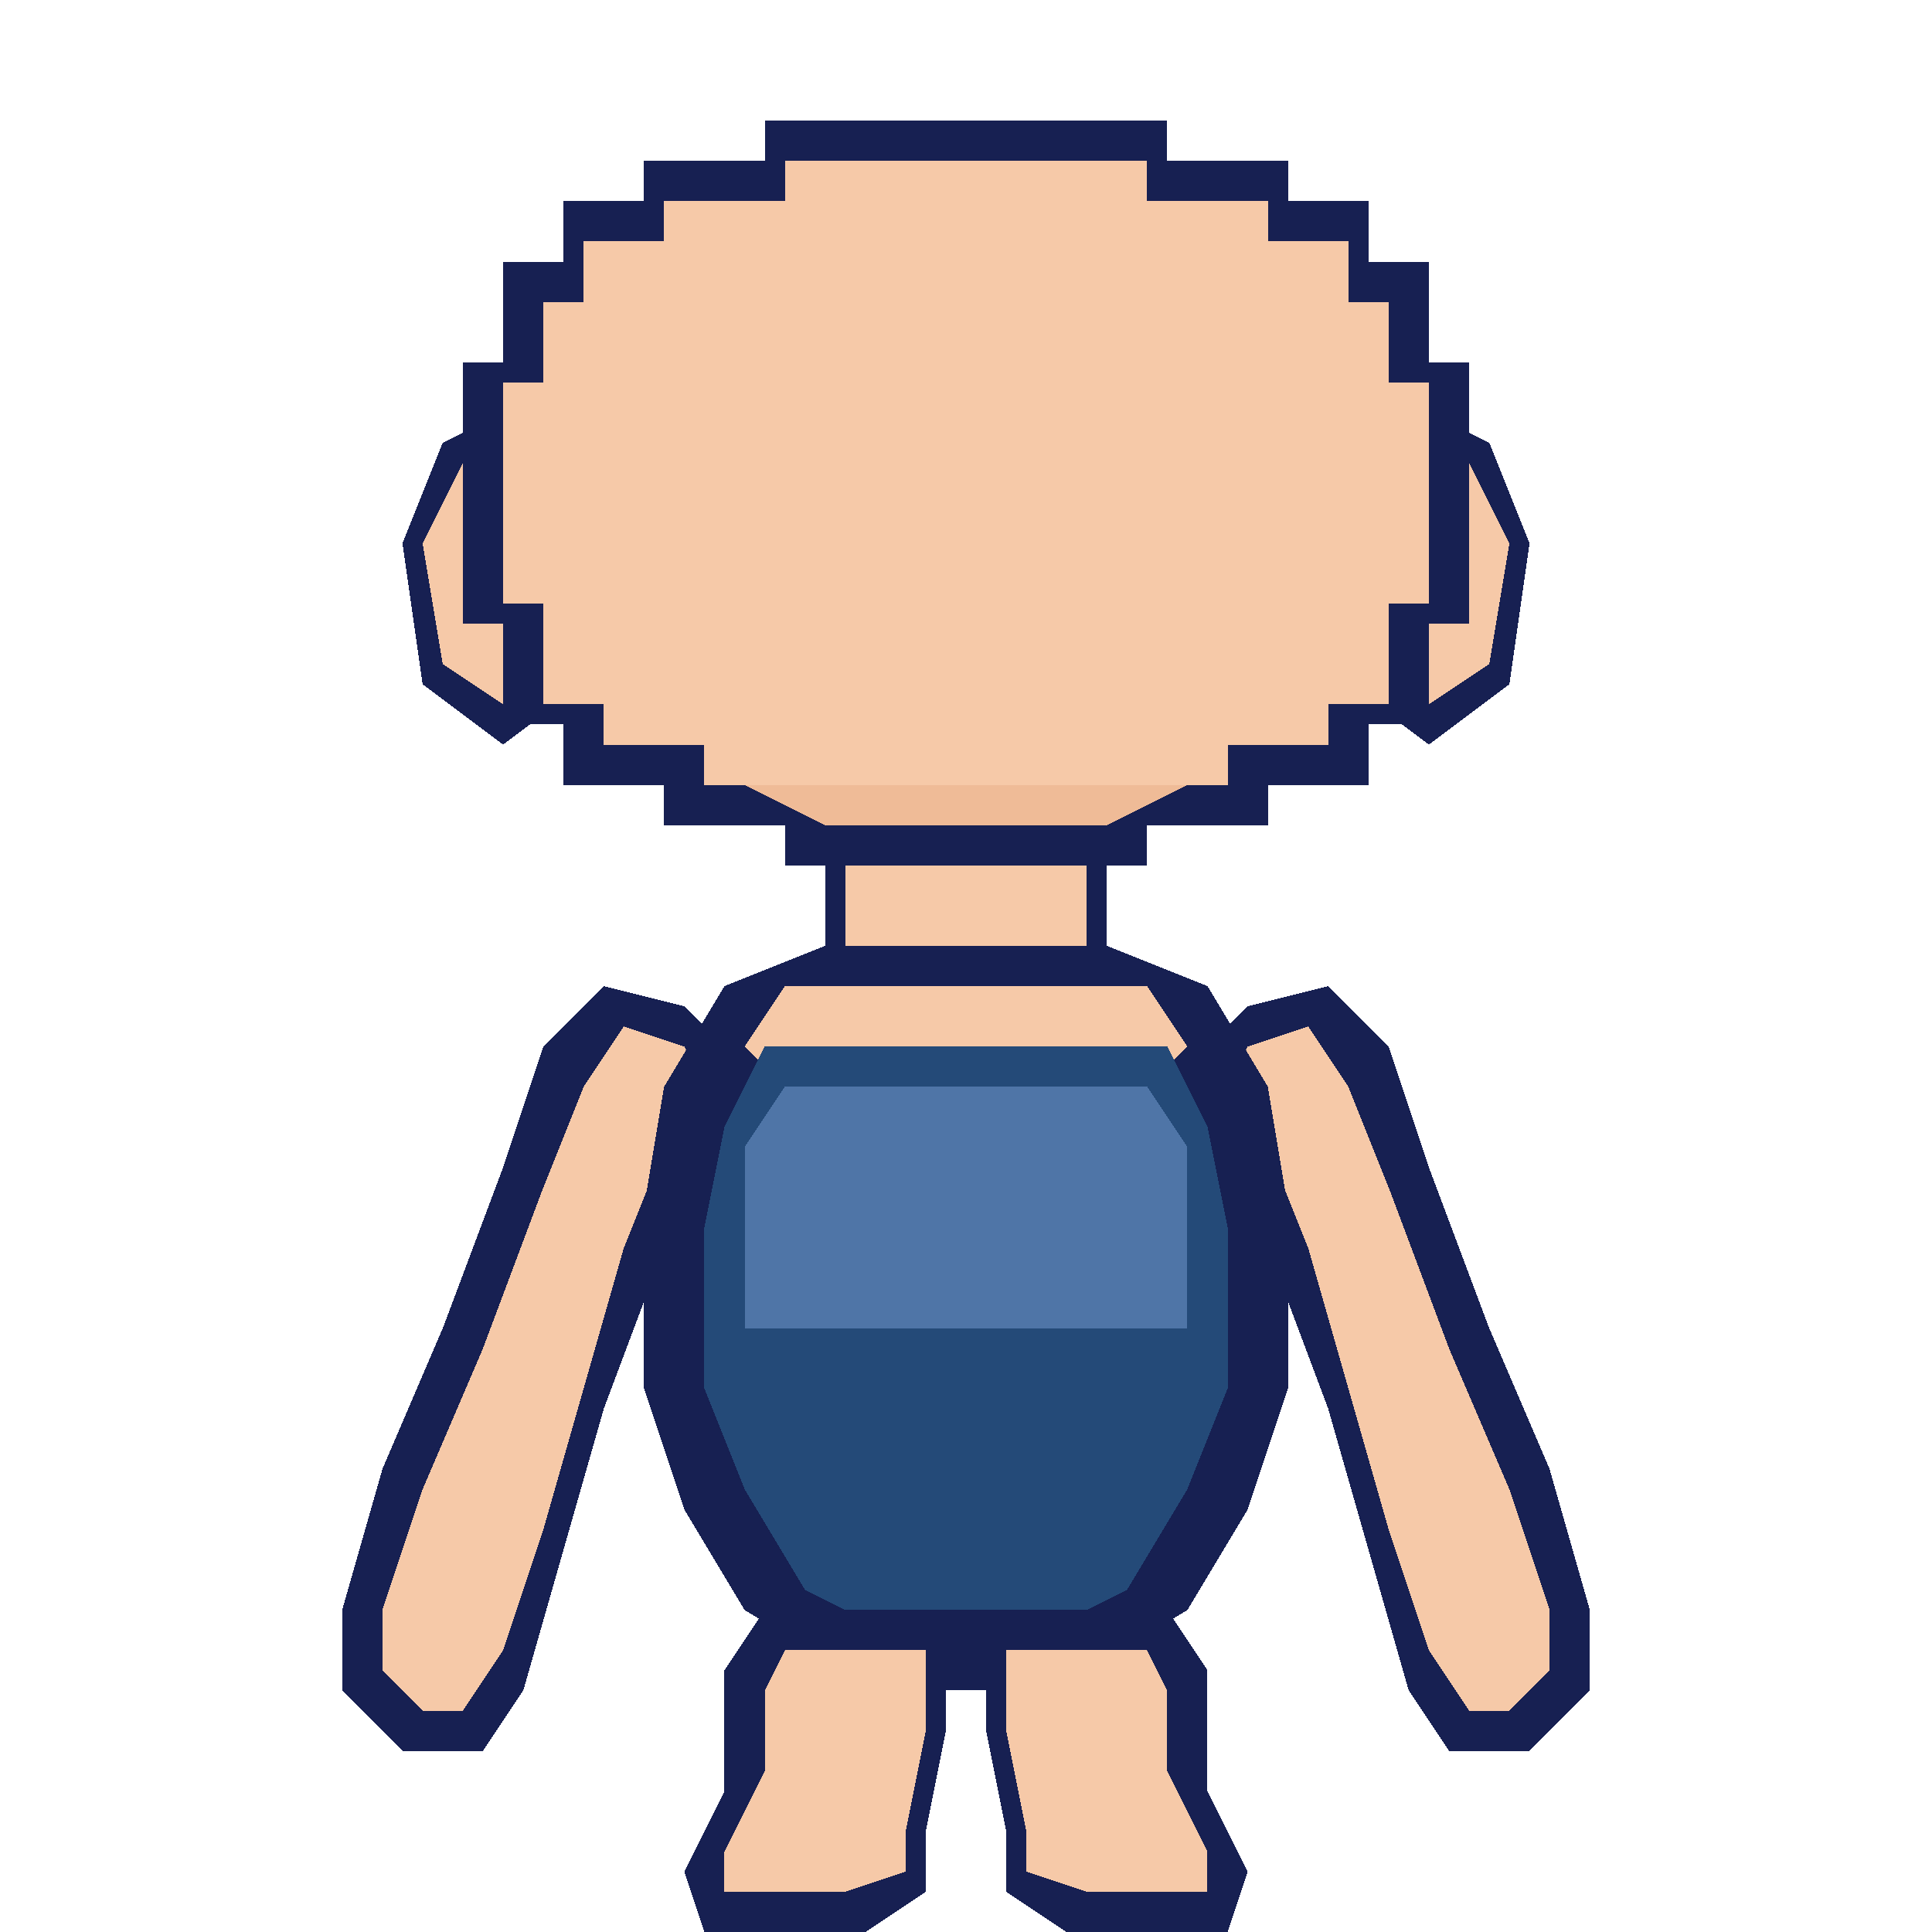
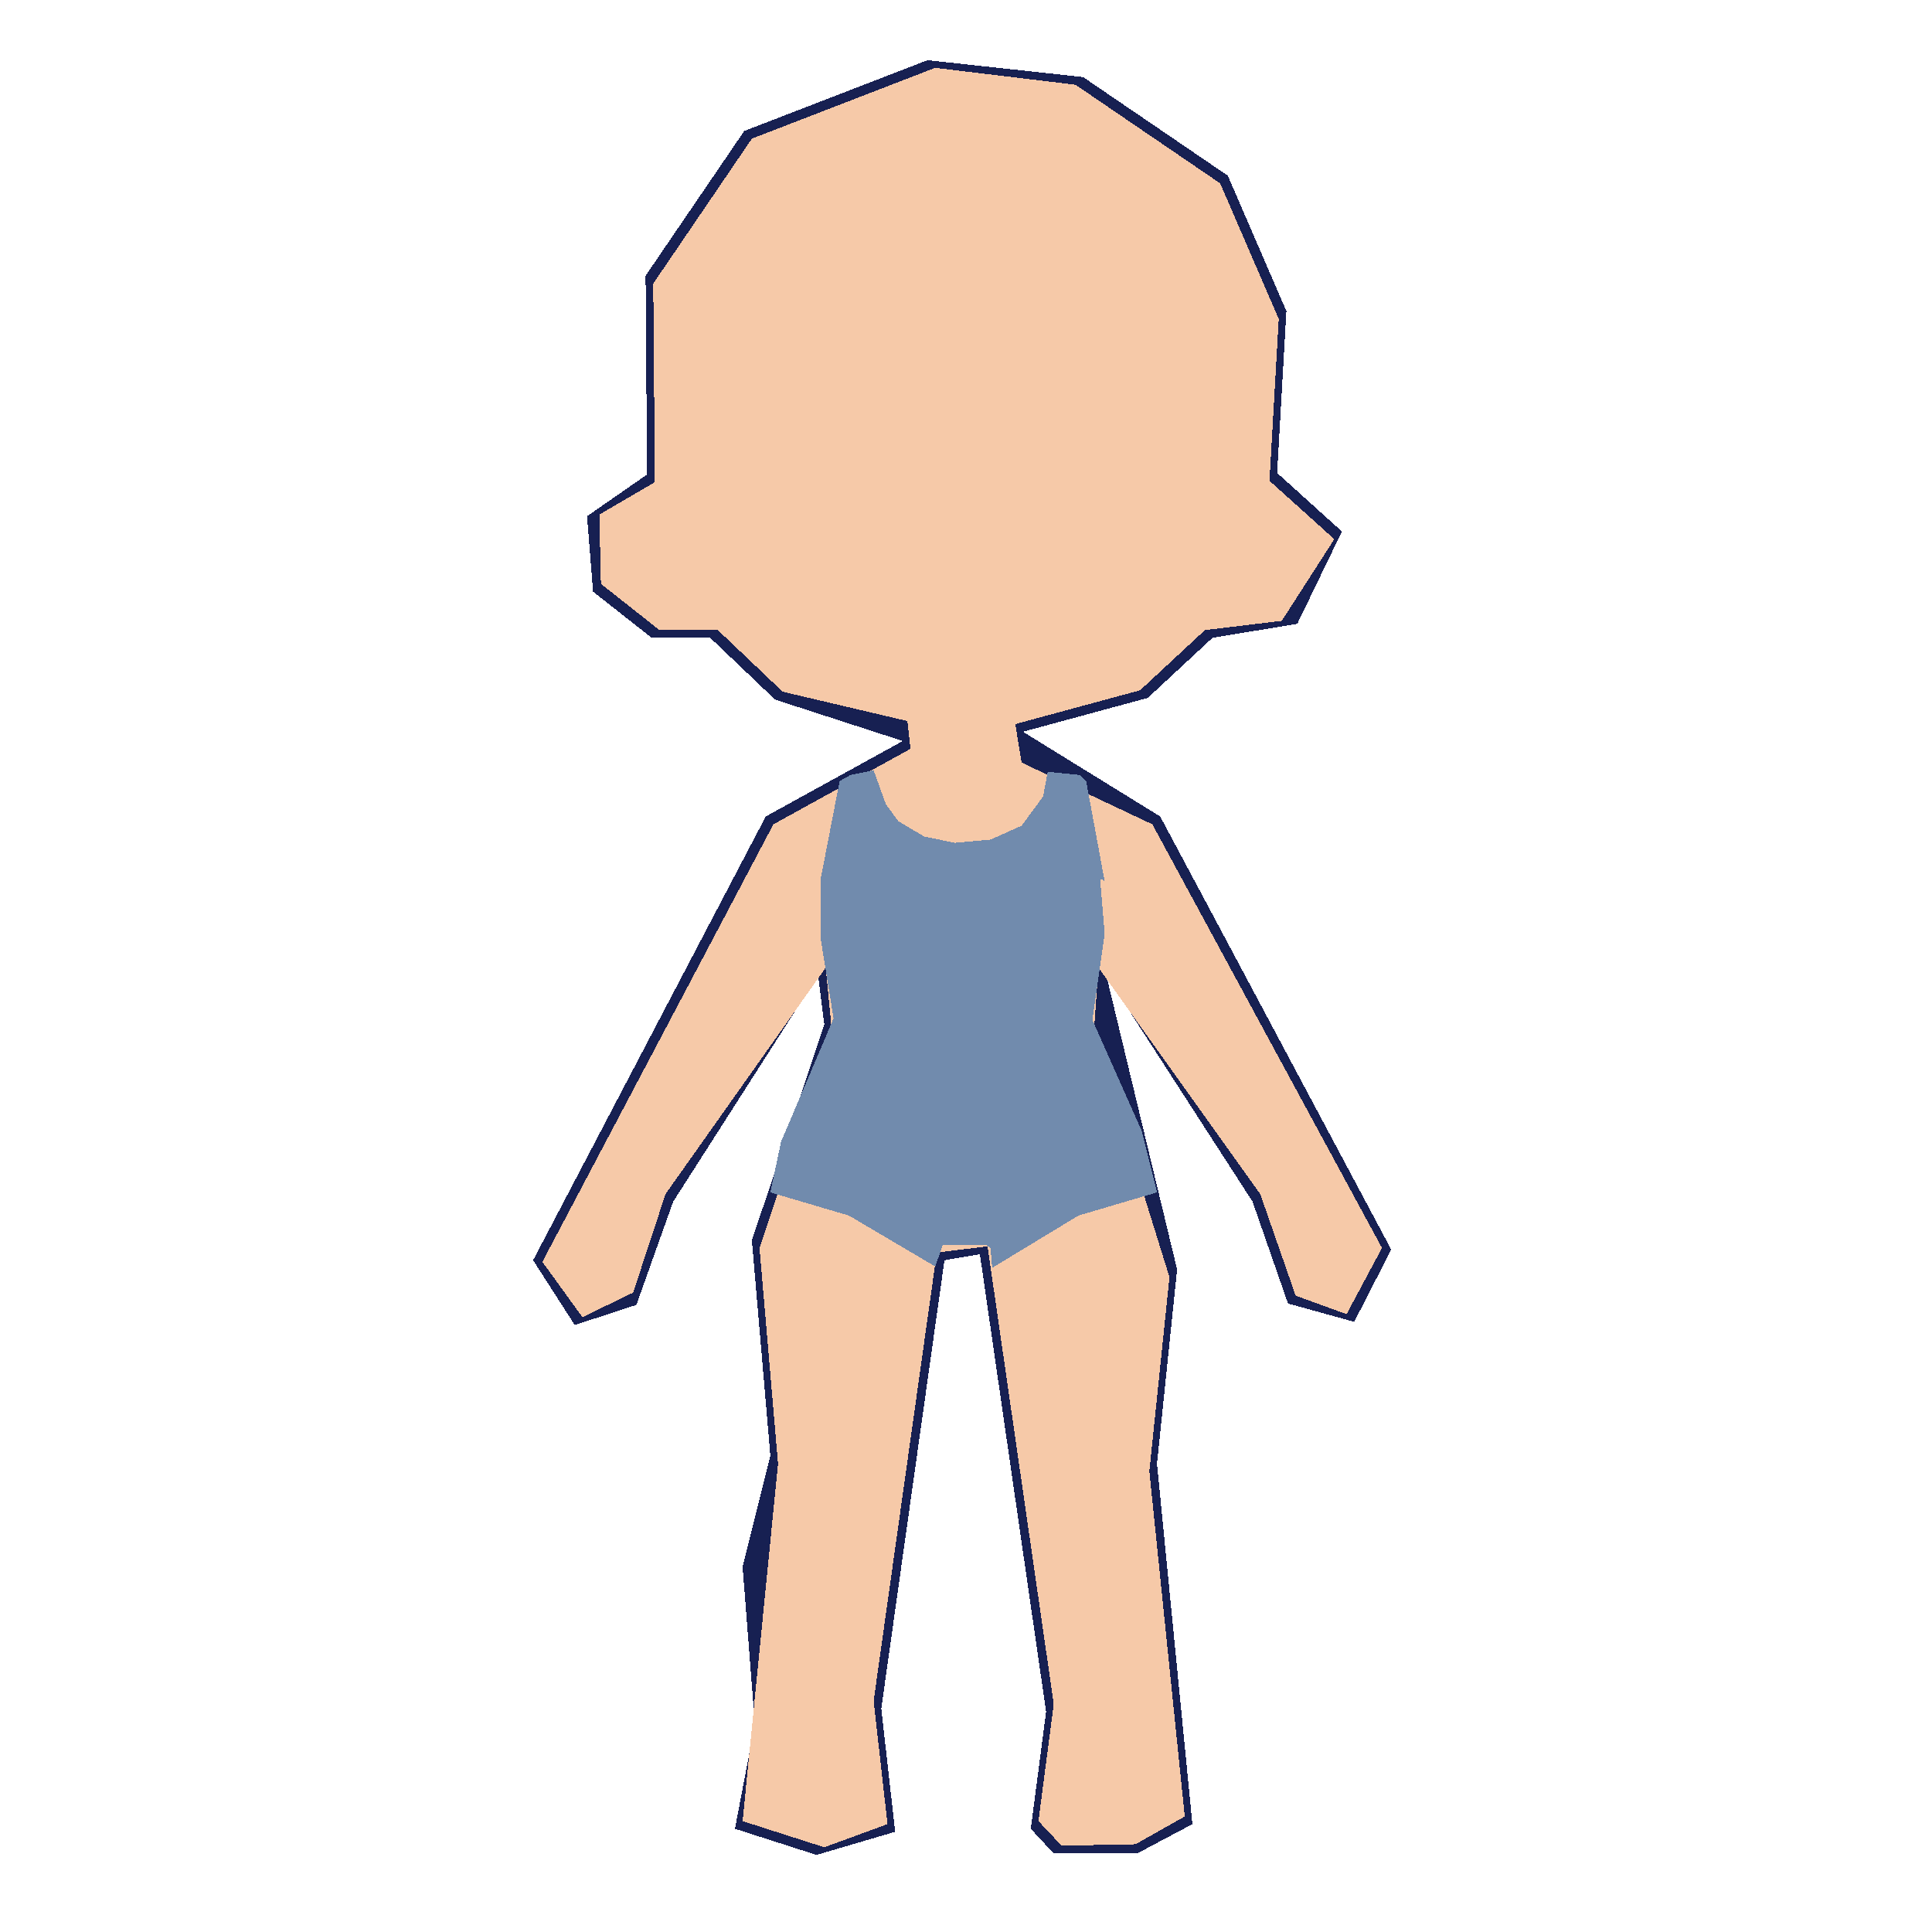
- <svg xmlns="http://www.w3.org/2000/svg" viewBox="0 0 96 96" width="288" height="288" shape-rendering="crispEdges">
-   <defs>
-     <style>
-       .ol{fill:#172052}.sk1{fill:#f6c9a8}.sk2{fill:#efbb97}.cl1{fill:#244a78}.cl2{fill:#4f75a7}
-     </style>
-   </defs>
-   <path class="ol" d="M22 22L26 20L29 22L29 34L25 37L21 34L20 27Z" />
-   <path class="ol" d="M74 22L70 20L67 22L67 34L71 37L75 34L76 27Z" />
-   <path class="sk1" d="M23 23L26 22L28 24L28 32L25 35L22 33L21 27Z" />
-   <path class="sk1" d="M73 23L70 22L68 24L68 32L71 35L74 33L75 27Z" />
-   <path class="ol" d="M38 6L58 6L58 8L64 8L64 10L68 10L68 13L71 13L71 18L73 18L73 31L71 31L71 36L68 36L68 39L63 39L63 41L57 41L57 43L39 43L39 41L33 41L33 39L28 39L28 36L25 36L25 31L23 31L23 18L25 18L25 13L28 13L28 10L32 10L32 8L38 8Z" />
-   <path class="sk1" d="M39 8L57 8L57 10L63 10L63 12L67 12L67 15L69 15L69 19L71 19L71 30L69 30L69 35L66 35L66 37L61 37L61 39L55 39L55 41L41 41L41 39L35 39L35 37L30 37L30 35L27 35L27 30L25 30L25 19L27 19L27 15L29 15L29 12L33 12L33 10L39 10Z" />
-   <path class="sk2" d="M37 39L59 39L55 41L41 41Z" />
-   <path class="ol" d="M41 42L55 42L55 49L41 49Z" />
-   <path class="sk1" d="M42 43L54 43L54 48L42 48Z" />
-   <path class="ol" d="M34 50L30 49L27 52L25 58L22 66L19 73L17 80L17 84L20 87L24 87L26 84L28 77L30 70L33 62L35 56L37 53Z" />
-   <path class="sk1" d="M34 52L31 51L29 54L27 59L24 67L21 74L19 80L19 83L21 85L23 85L25 82L27 76L29 69L31 62L33 57L35 54Z" />
-   <path class="ol" d="M62 50L66 49L69 52L71 58L74 66L77 73L79 80L79 84L76 87L72 87L70 84L68 77L66 70L63 62L61 56L59 53Z" />
-   <path class="sk1" d="M62 52L65 51L67 54L69 59L72 67L75 74L77 80L77 83L75 85L73 85L71 82L69 76L67 69L65 62L63 57L61 54Z" />
-   <path class="ol" d="M36 49L41 47L55 47L60 49L63 54L64 60L64 69L62 75L59 80L54 83L42 83L37 80L34 75L32 69L32 60L33 54Z" />
-   <path class="sk1" d="M39 49L57 49L59 52L56 55L40 55L37 52Z" />
-   <path class="cl1" d="M38 52L58 52L60 56L61 61L61 69L59 74L56 79L52 81L44 81L40 79L37 74L35 69L35 61L36 56Z" />
-   <path class="cl2" d="M39 54L57 54L59 57L59 66L37 66L37 57Z" />
-   <path class="ol" d="M47 80L49 80L49 84L47 84Z" />
-   <path class="ol" d="M38 80L47 80L47 86L46 91L46 94L43 96L35 96L34 93L36 89L36 83Z" />
-   <path class="sk1" d="M39 82L46 82L46 86L45 91L45 93L42 94L36 94L36 92L38 88L38 84Z" />
-   <path class="ol" d="M49 80L58 80L60 83L60 89L62 93L61 96L53 96L50 94L50 91L49 86Z" />
-   <path class="sk1" d="M50 82L57 82L58 84L58 88L60 92L60 94L54 94L51 93L51 91L50 86Z" />
+ <svg xmlns="http://www.w3.org/2000/svg" viewBox="0 0 96 96" shape-rendering="crispEdges">
+   <path fill="#172052" d="M 46.09 2.99 L 36.98 6.51 L 32.08 13.7 L 32.15 23.58 L 29.17 25.65 L 29.47 29.4 L 32.38 31.69 L 35.29 31.69 L 38.51 34.76 L 44.86 36.82 L 38.05 40.57 L 26.49 62.62 L 28.56 65.84 L 31.62 64.84 L 33.45 59.71 L 40.65 48.46 L 40.96 50.91 L 37.36 61.63 L 38.28 72.34 L 36.9 77.86 L 37.51 85.67 L 36.52 90.87 L 40.57 92.17 L 44.48 91.02 L 43.79 84.9 L 46.93 62.62 L 48.69 62.32 L 51.98 85.05 L 51.22 90.87 L 52.36 92.1 L 56.5 92.1 L 59.25 90.64 L 57.49 72.73 L 58.49 63.08 L 54.97 48.46 L 62.24 59.71 L 64.0 64.77 L 67.29 65.68 L 69.13 62.09 L 57.65 40.57 L 50.83 36.36 L 57.03 34.68 L 60.25 31.69 L 64.46 31.0 L 66.68 26.41 L 63.46 23.5 L 63.92 15.46 L 61.01 8.73 L 53.82 3.83 Z" />
+   <path fill="#f6c9a8" d="M 46.47 3.37 L 37.36 6.89 L 32.46 14.09 L 32.54 23.96 L 29.78 25.57 L 29.86 29.01 L 32.77 31.31 L 35.67 31.31 L 38.89 34.37 L 45.09 35.83 L 45.24 37.21 L 38.43 40.96 L 26.95 62.7 L 28.94 65.45 L 31.46 64.23 L 33.07 59.33 L 41.03 48.08 L 41.34 51.29 L 37.74 62.01 L 38.66 72.73 L 36.9 90.49 L 40.96 91.79 L 44.1 90.64 L 43.41 84.52 L 46.55 62.24 L 49.07 61.93 L 52.36 84.67 L 51.6 90.49 L 52.75 91.71 L 56.42 91.64 L 58.87 90.26 L 57.11 73.11 L 58.11 63.46 L 54.35 51.37 L 54.58 48.08 L 62.62 59.33 L 64.38 64.38 L 66.91 65.3 L 68.67 62.01 L 57.26 40.96 L 50.76 37.89 L 50.45 35.98 L 56.65 34.3 L 59.87 31.31 L 63.69 30.85 L 66.3 26.79 L 63.08 23.89 L 63.54 15.85 L 60.63 9.11 L 53.44 4.21 Z" />
+   <path fill="#718bad" d="M 42.26 38.51 L 41.72 38.81 L 40.8 43.56 L 40.8 46.78 L 41.42 50.6 L 38.81 56.73 L 38.28 59.25 L 42.18 60.4 L 46.47 62.93 L 46.85 61.86 L 49.0 61.86 L 49.22 62.01 L 49.3 63.0 L 53.59 60.4 L 57.49 59.25 L 56.73 56.19 L 54.28 50.68 L 54.89 46.39 L 54.66 43.64 L 54.89 43.79 L 53.97 38.81 L 53.67 38.51 L 52.06 38.35 L 51.83 39.58 L 50.76 41.03 L 49.22 41.72 L 47.46 41.88 L 45.93 41.57 L 44.63 40.8 L 44.02 39.96 L 43.41 38.28 Z" />
</svg>
